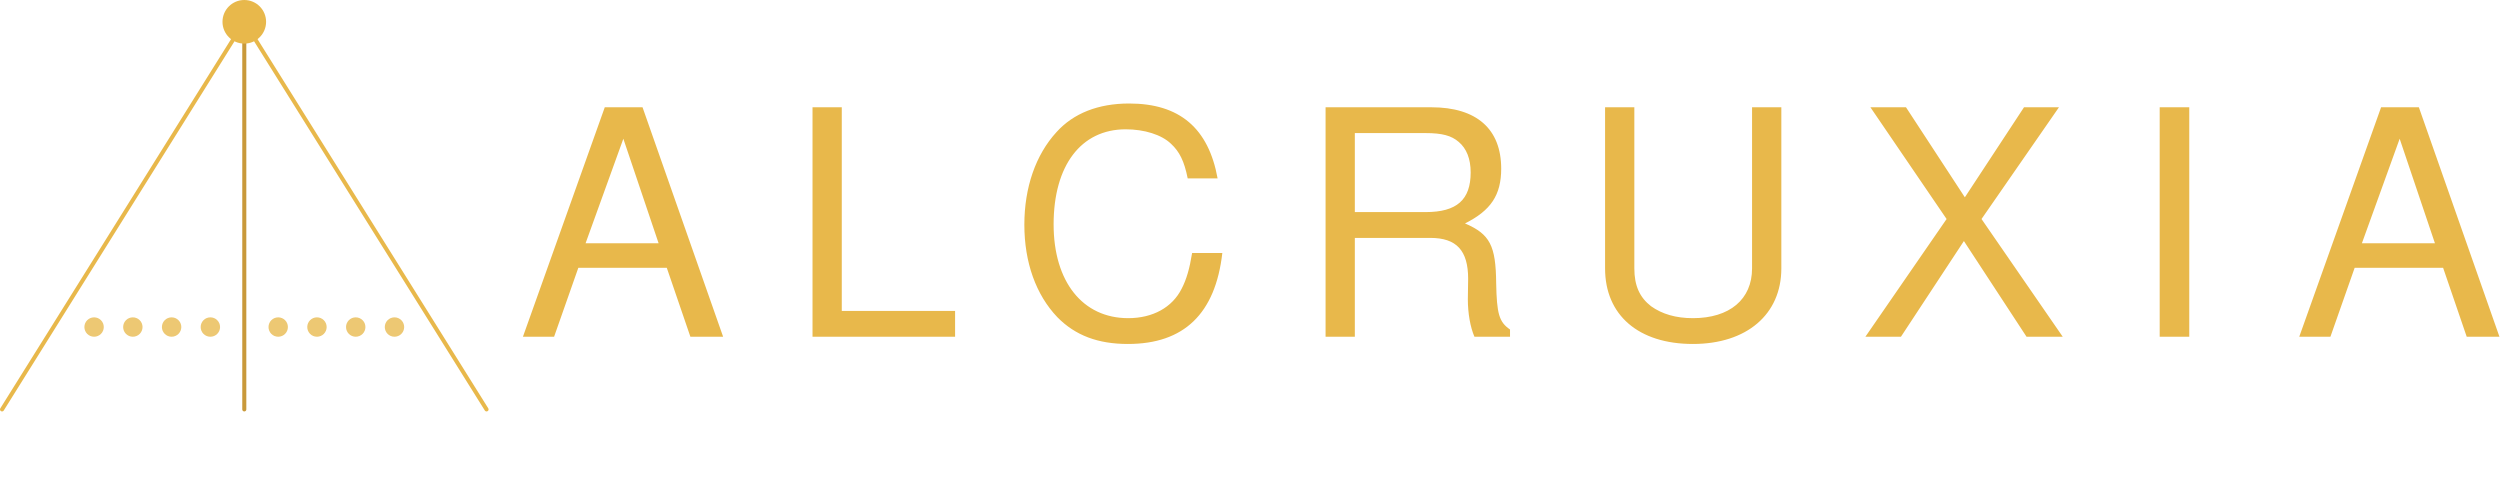
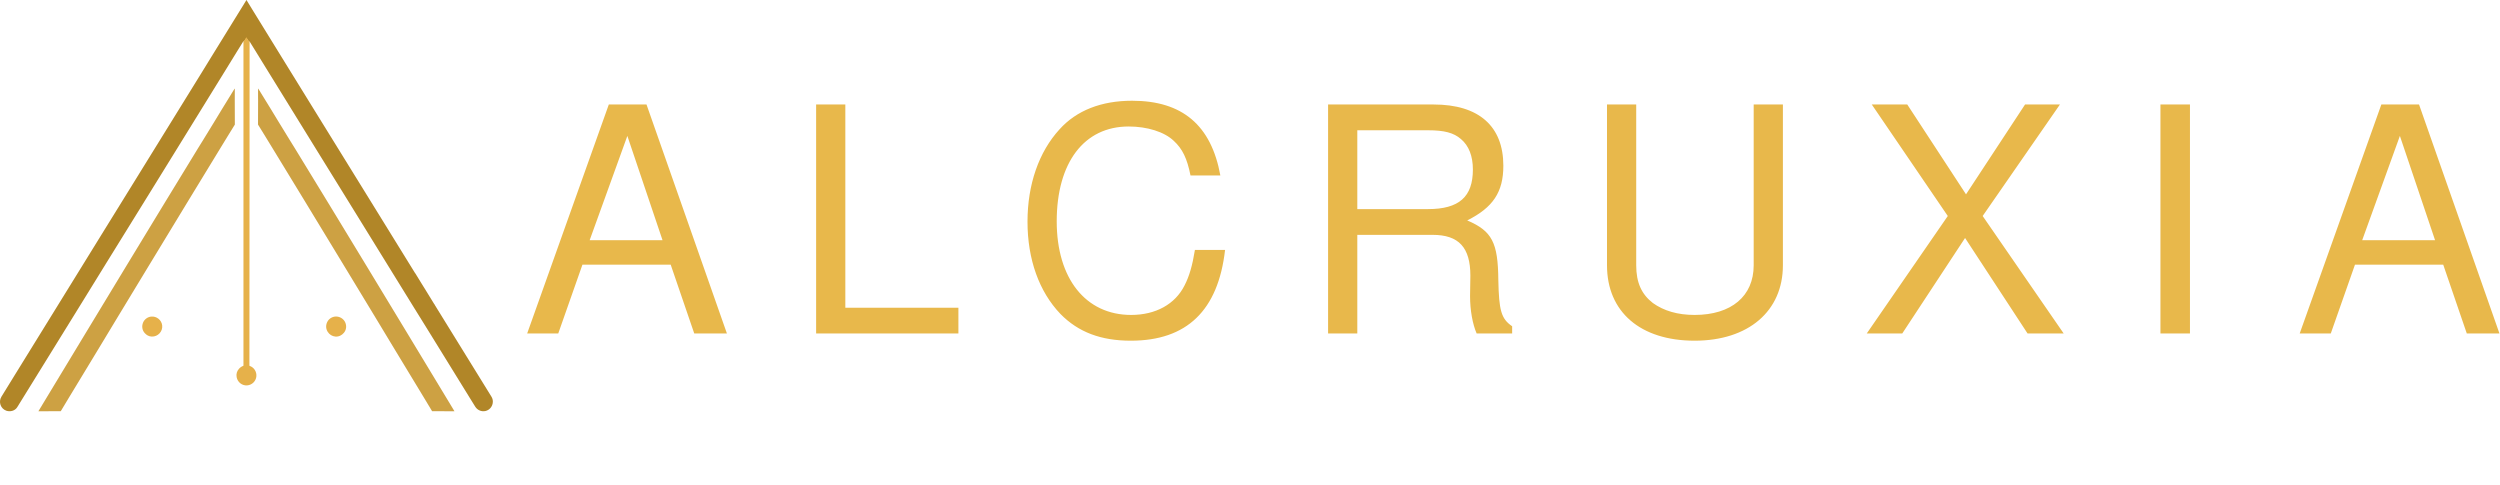
- <svg xmlns="http://www.w3.org/2000/svg" id="Layer_1" data-name="Layer 1" viewBox="0 0 2462.84 480.86">
+ <svg xmlns="http://www.w3.org/2000/svg" id="Layer_1" data-name="Layer 1" viewBox="0 0 2359.98 457.4">
  <defs>
    <style>
      .cls-1 {
-         opacity: .78;
+         fill: #cda143;
      }

-       .cls-1, .cls-2 {
+       .cls-2 {
+         letter-spacing: .19em;
+       }
+ 
+       .cls-2, .cls-3, .cls-4 {
        isolation: isolate;
      }

-       .cls-1, .cls-2, .cls-3 {
+       .cls-2, .cls-4 {
        fill: #e8b84b;
+         font-family: Helvetica, Helvetica;
+         font-size: 296.5px;
+       }
+ 
+       .cls-5 {
+         fill: #cfa440;
+       }
+ 
+       .cls-6 {
+         fill: #e6b14a;
+       }
+ 
+       .cls-7 {
+         fill: #b18628;
      }

      .cls-4 {
-         stroke: #c9993a;
+         letter-spacing: .08em;
      }

-       .cls-4, .cls-5 {
-         fill: none;
-         stroke-linecap: round;
-         stroke-width: 4px;
+       .cls-8 {
+         fill: #cca03b;
      }

-       .cls-5 {
-         stroke: #e8b84b;
-       }
- 
-       .cls-6 {
-         letter-spacing: .19em;
-       }
- 
-       .cls-7 {
-         letter-spacing: .13em;
-       }
- 
-       .cls-2 {
-         font-family: Helvetica, Helvetica;
-         font-size: 310.08px;
+       .cls-9 {
+         fill: #cd9f34;
      }
    </style>
  </defs>
-   <text class="cls-2" transform="translate(509.89 331.73)">
-     <tspan class="cls-6" x="0" y="0">ALCRUXI</tspan>
-     <tspan class="cls-7" x="1749.92" y="0">A</tspan>
-   </text>
-   <g>
-     <line class="cls-5" x1="240.66" y1="21.48" x2="2" y2="403.33" />
-     <line class="cls-5" x1="240.66" y1="21.48" x2="479.31" y2="403.33" />
-     <circle class="cls-1" cx="207.24" cy="322.18" r="9.55" />
-     <circle class="cls-1" cx="169.06" cy="322.18" r="9.55" />
-     <circle class="cls-1" cx="130.87" cy="322.18" r="9.55" />
-     <circle class="cls-1" cx="92.69" cy="322.18" r="9.55" />
-     <circle class="cls-1" cx="274.07" cy="322.18" r="9.55" />
-     <circle class="cls-1" cx="312.25" cy="322.18" r="9.55" />
-     <circle class="cls-1" cx="350.44" cy="322.18" r="9.55" />
-     <circle class="cls-1" cx="388.62" cy="322.18" r="9.55" />
-     <line class="cls-4" x1="240.66" y1="21.48" x2="240.66" y2="403.33" />
-     <circle class="cls-3" cx="240.66" cy="21.48" r="21.48" />
+   <g class="cls-3">
+     <text class="cls-2" transform="translate(492.59 314.8)">
+       <tspan x="0" y="0">ALCRUXI</tspan>
+     </text>
+     <text class="cls-4" transform="translate(2165.85 314.8)">
+       <tspan x="0" y="0">A</tspan>
+     </text>
  </g>
+   <path class="cls-7" d="M391.52,257.32c.25.26.47.56.65.91l7.26,11.82.78,1.21,9.59,15.6c.34.35.6.77.77,1.24l19.16,31.01,34.18,55.33c1.24,2.01,1.59,4.09,1.18,6.31-.7,3.73-3.44,6.51-6.93,7.26-3.72.79-7.51-.84-9.53-4.1l-4.56-7.34-39.04-63.24-10.13-16.34-4.21-6.77-63.59-102.99-13.74-22.22-13.11-21.2-48.62-78.73-10.91-17.71-5.11-8.24c-.27.41-.54.36-.84,0l-2.19-3.41c-.62,1.27-1.41,2.43-2.37,3.45l-.56-.07-5.5,8.84-12.79,20.78-58.73,95.1-13.93,22.53-38.77,62.63-22.02,35.7-61.66,99.72c-2.19,3.54-6.78,4.53-10.31,3.3-5.26-1.84-7.67-8.22-4.59-13.22l12.79-20.77,56.22-91,25.01-40.5,33.07-53.46,62.92-101.79,7.95-12.95L232.67,0l5.35,8.74,27.39,44.43,30.05,48.68,49.84,80.64,46.22,74.84h0Z" />
+   <path class="cls-1" d="M65.17,375.19l-7.83,13-21.08.02,3.74-6.22,40.24-66.54,39.15-64.62,29.2-48.06,7.28-11.96,31.16-51.02,4.91-7.92,10.94-17.86,6.98-11.49,11.37-18.48c0-.54.54-.31.42.15l-.03,11.33.07,22.09-6.96,11.29-7.64,12.5-29.01,47.56-38.59,63.51-28.37,46.8-17.27,28.6-14.19,23.41-14.49,23.91Z" />
+   <path class="cls-6" d="M235.61,39.48l-.17,309.63h-5.62s0-216.95,0-216.95V40c.02-.39-.13-.47-.17-.56l1.37-1.59,1.52-2.74,2.17,3.48c.22.36.46.74.9.88h0Z" />
+   <path class="cls-6" d="M324.72,314.07c-2.09,2.56-5,3.89-8.09,3.65-3.01-.23-5.74-1.93-7.37-4.61-1.91-3.13-1.82-6.87.14-10.02,1.79-2.87,5.33-4.67,8.9-4.24,3.41.42,6.22,2.55,7.51,5.31,1.55,3.33,1.2,7.1-1.09,9.9h0Z" />
+   <path class="cls-6" d="M143.34,317.73c-2.83-.08-5-1.38-6.76-3.35-2.38-2.67-2.96-6.43-1.51-9.91,1.2-2.87,4.08-5.25,7.64-5.62,5.05-.53,9.87,3.24,10.4,8.41.59,5.7-4.05,10.64-9.78,10.47h0Z" />
+   <path class="cls-6" d="M223.4,356.1c-.6-3.13.28-5.76,2.17-7.93,2.5-2.88,6.18-3.99,9.9-2.83,4.37,1.37,7.02,5.63,6.52,10.17-.48,4.31-4.05,7.92-8.64,8.3-4.73.39-9.04-2.96-9.95-7.7h0Z" />
+   <path class="cls-9" d="M245.31,92.89c-.31.16-.56.21-.47.88-.66-.33-.43-.65-.57-.88l.02-7.09,3.26,5.61h0c.12.24.11.61-.18.83" />
+   <path class="cls-5" d="M253.41,101.46c-.27.54-.24.8-.43.52l-.23-.34c-.11-.11-.13-.41,0-.54.08-.1.36-.2.43-.08l.24.44h0Z" />
+   <path class="cls-8" d="M248.46,106.28c-.29.15-.39-.36-.05-.39.09-.28.3-.27.41-.24.13.04.23.3.13.35l-.49.27Z" />
+   <path class="cls-1" d="M385.6,351.28l-14.19-23.41-17.27-28.6-28.37-46.8-38.59-63.51-29.01-47.56-7.64-12.5-6.96-11.29.07-22.09-.03-11.33c-.12-.46.41-.69.42-.15l11.37,18.48,6.98,11.49,10.94,17.86,4.91,7.92,31.16,51.02,7.28,11.96,29.2,48.06,39.15,64.62,40.24,66.54,3.74,6.22-21.08-.02-7.83-13-14.49-23.91h0Z" />
</svg>
